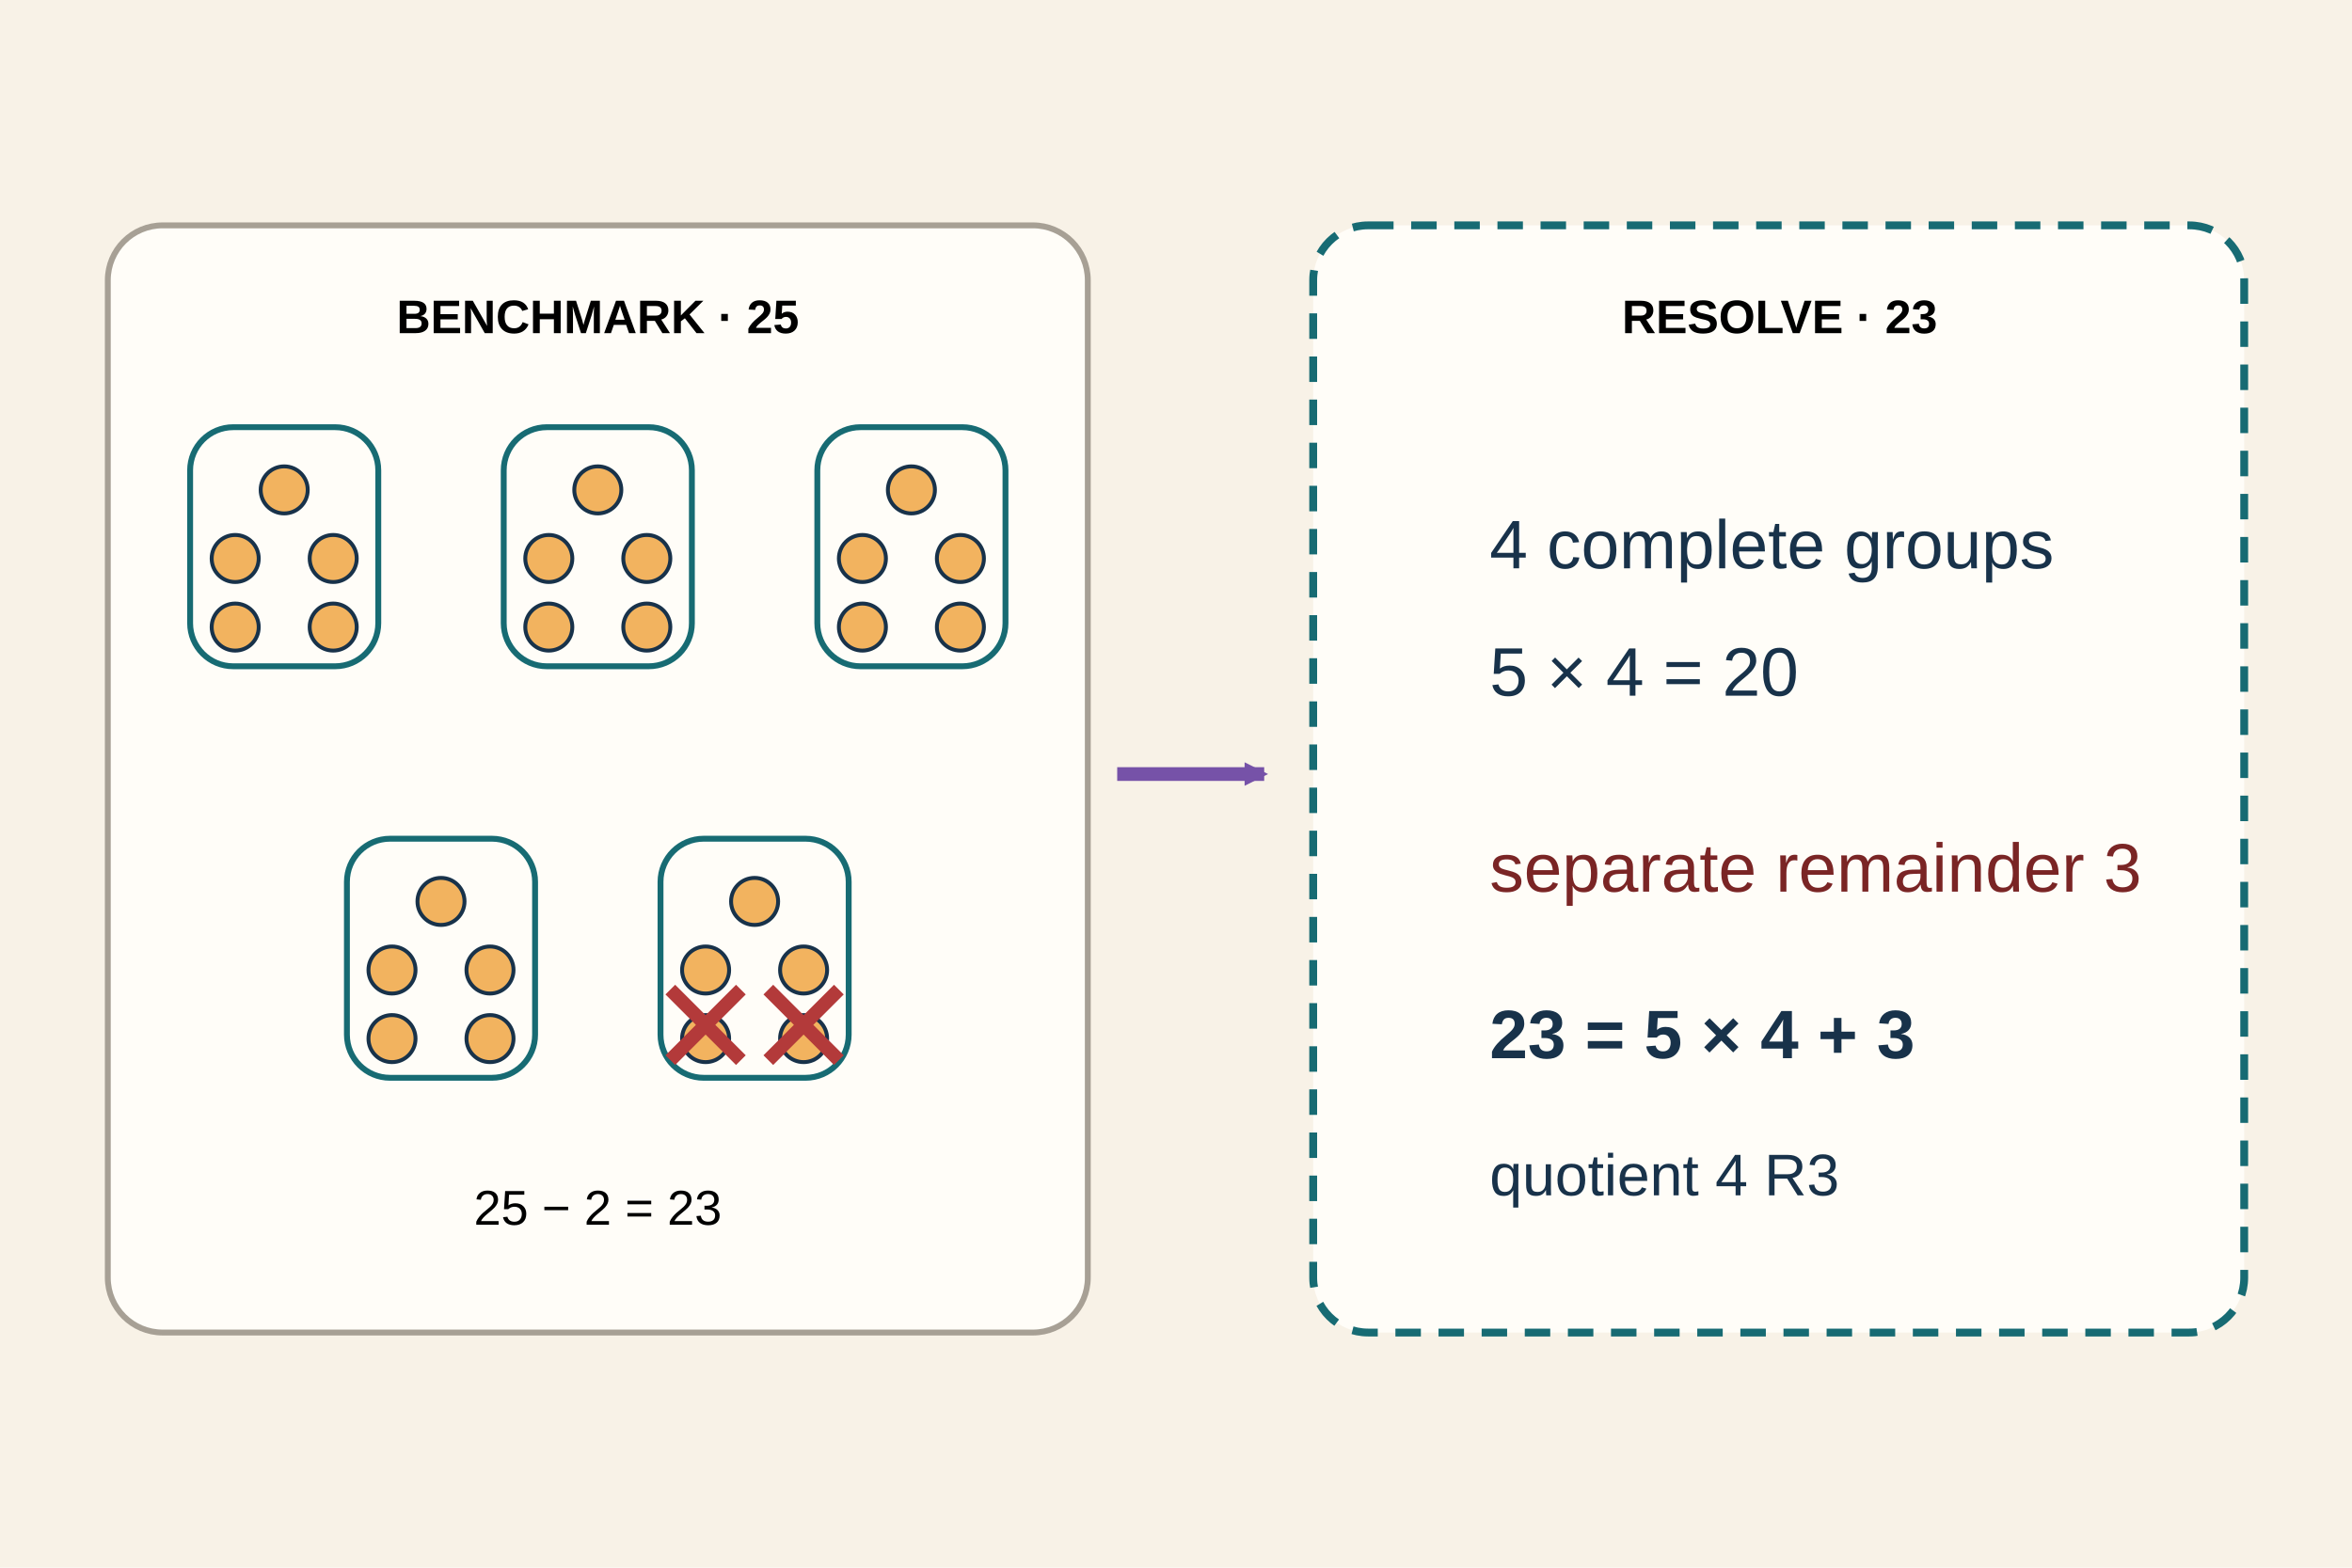
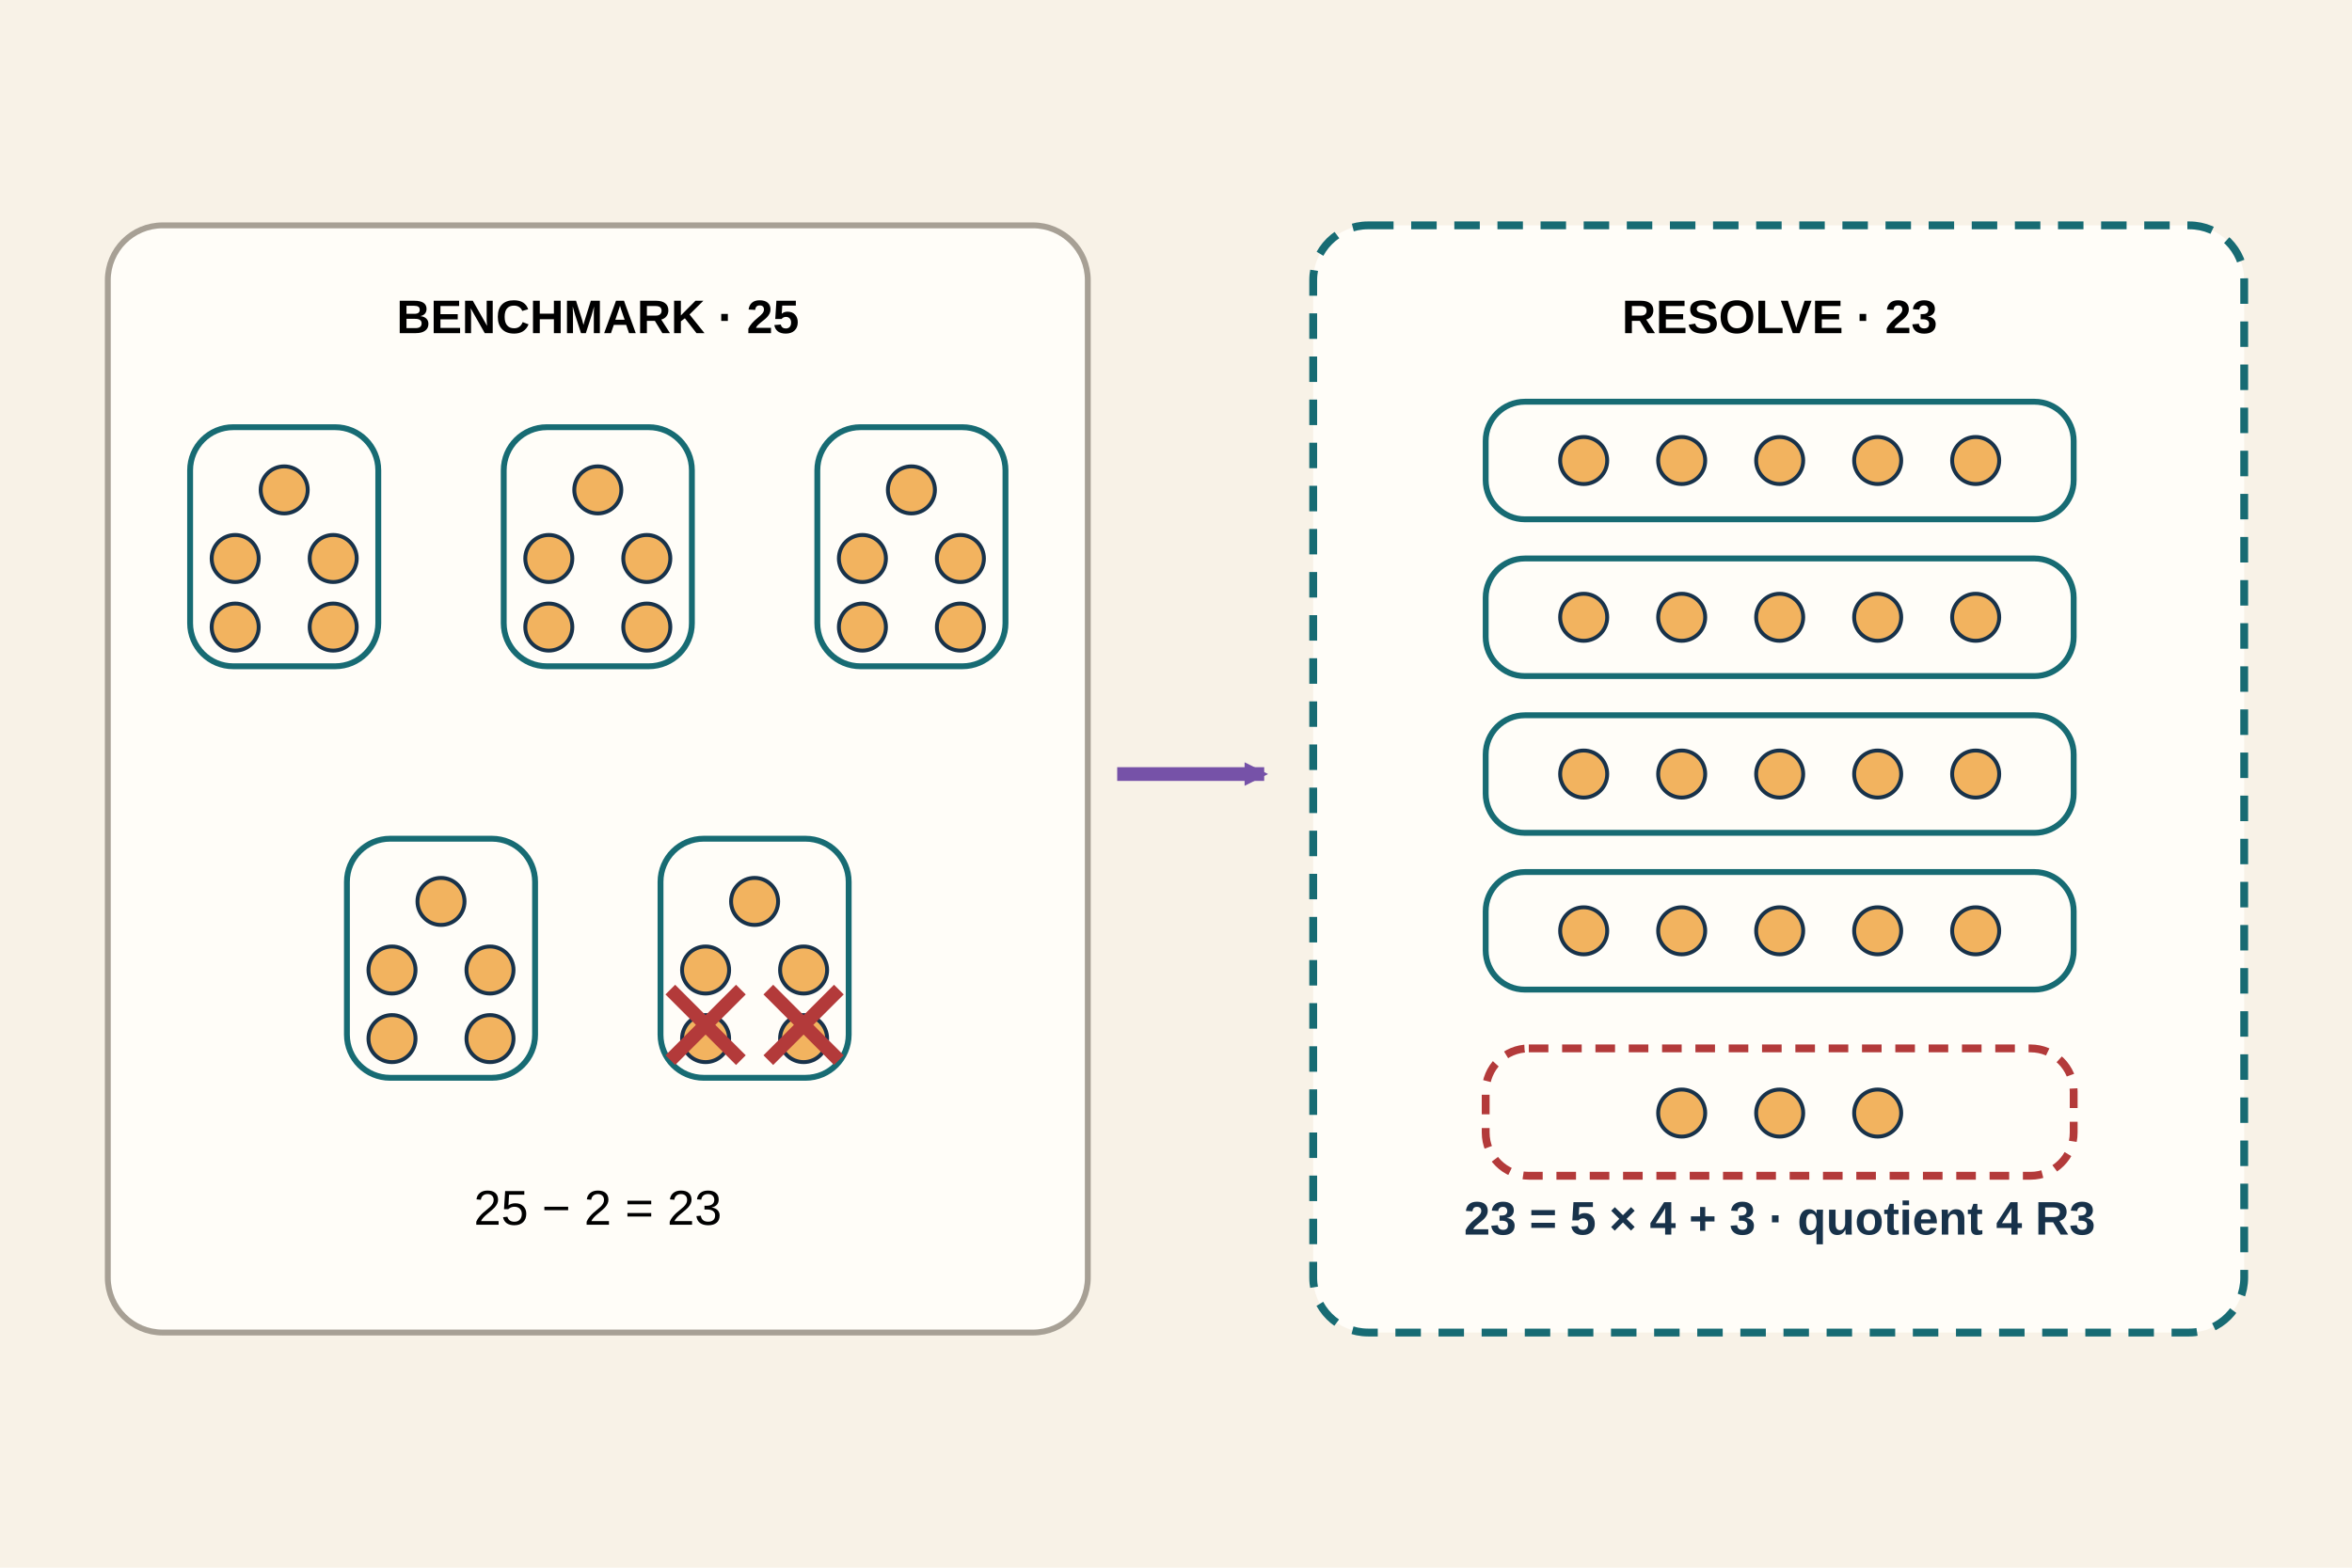
<svg xmlns="http://www.w3.org/2000/svg" data-qa-image-fixes="2026-09-08" width="1200" height="800" viewBox="0 0 1200 800" role="img" aria-labelledby="title desc" shape-rendering="geometricPrecision" text-rendering="optimizeLegibility">
  <defs>
    <circle id="c" r="12" fill="#F2B35F" stroke="#18324A" stroke-width="2" />
    <g id="five">
      <rect x="-48" y="-42" width="96" height="122" rx="22" fill="#FFFDF8" stroke="#176B73" stroke-width="3" />
      <use href="#c" y="-10" />
      <use href="#c" x="-25" y="25" />
      <use href="#c" x="25" y="25" />
      <use href="#c" x="-25" y="60" />
      <use href="#c" x="25" y="60" />
+     </g>
+     <g id="row5">
+       <rect x="-150" y="-30" width="300" height="60" rx="20" fill="#FFFDF8" stroke="#176B73" stroke-width="3" />
+       <use href="#c" x="-100" />
+       <use href="#c" x="-50" />
+       <use href="#c" />
+       <use href="#c" x="50" />
+       <use href="#c" x="100" />
    </g>
    <marker id="a" markerWidth="12" markerHeight="12" refX="10" refY="6" orient="auto" markerUnits="userSpaceOnUse" viewBox="0 0 12 12">
      <path d="M0 0l12 6-12 6z" fill="#7652A8" />
    </marker>
  </defs>
  <rect width="1200" height="800" fill="#F8F2E7" />
  <rect x="55" y="115" width="500" height="565" rx="28" fill="#FFFDF8" stroke="#A7A095" stroke-width="3" />
  <text x="305" y="170" text-anchor="middle" font-family="Arial,sans-serif" font-size="24" font-weight="700">BENCHMARK · 25</text>
  <use href="#five" x="145" y="260" />
  <use href="#five" x="305" y="260" />
  <use href="#five" x="465" y="260" />
  <use href="#five" x="225" y="470" />
  <use href="#five" x="385" y="470" />
  <path d="M392 505l36 36m0-36l-36 36M342 505l36 36m0-36l-36 36" stroke="#B33A3A" stroke-width="7" />
  <text x="305" y="625" text-anchor="middle" font-family="Arial,sans-serif" font-size="25">25 − 2 = 23</text>
  <path d="M570 395h75" stroke="#7652A8" stroke-width="7" marker-end="url(#a)" />
  <rect x="670" y="115" width="475" height="565" rx="28" fill="#FFFDF8" stroke="#176B73" stroke-width="4" stroke-dasharray="13 9" />
  <text x="908" y="170" text-anchor="middle" font-family="Arial,sans-serif" font-size="24" font-weight="700">RESOLVE · 23</text>
-   <g font-family="Arial,sans-serif" fill="#18324A">
-     <text x="760" y="290" font-size="35">4 complete groups</text>
-     <text x="760" y="355" font-size="35">5 × 4 = 20</text>
-     <text x="760" y="455" font-size="35" fill="#7A2525">separate remainder 3</text>
-     <text x="760" y="540" font-size="35" font-weight="700">23 = 5 × 4 + 3</text>
-     <text x="760" y="610" font-size="30">quotient 4 R3</text>
-   </g>
+   <use href="#row5" x="908" y="235" />
+   <use href="#row5" x="908" y="315" />
+   <use href="#row5" x="908" y="395" />
+   <use href="#row5" x="908" y="475" />
+   <rect x="758" y="535" width="300" height="65" rx="22" fill="#FFFDF8" stroke="#B33A3A" stroke-width="4" stroke-dasharray="10 7" />
+   <use href="#c" x="858" y="568" />
+   <use href="#c" x="908" y="568" />
+   <use href="#c" x="958" y="568" />
+   <text x="908" y="630" text-anchor="middle" font-family="Arial,sans-serif" font-size="24" font-weight="700" fill="#18324A">23 = 5 × 4 + 3 · quotient 4 R3</text>
</svg>
